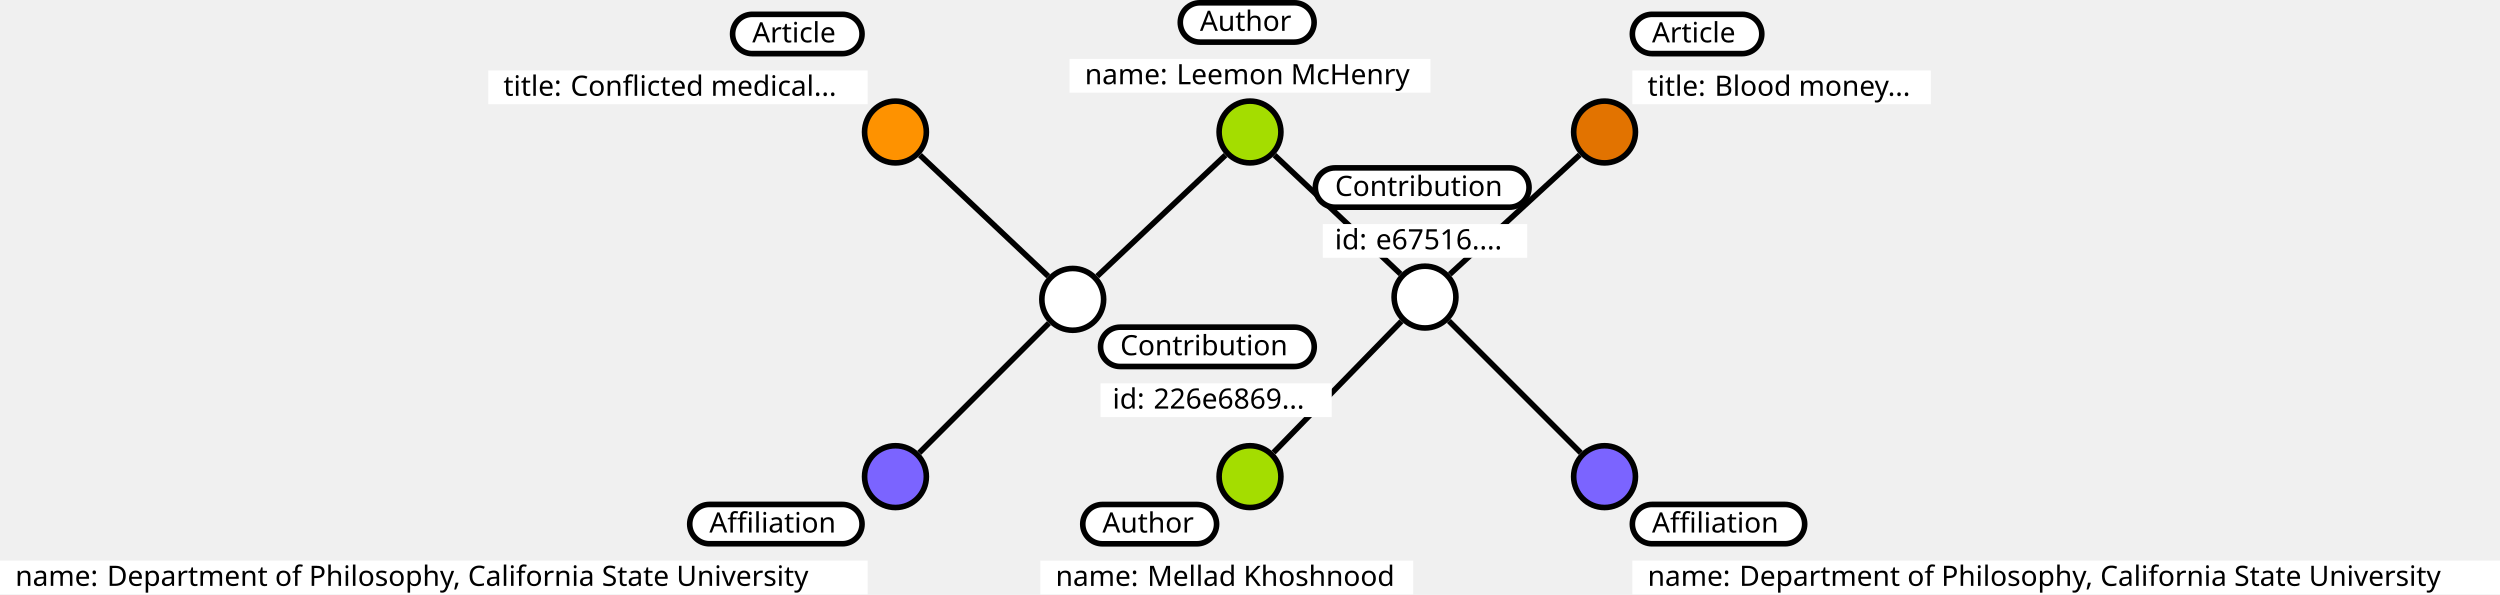
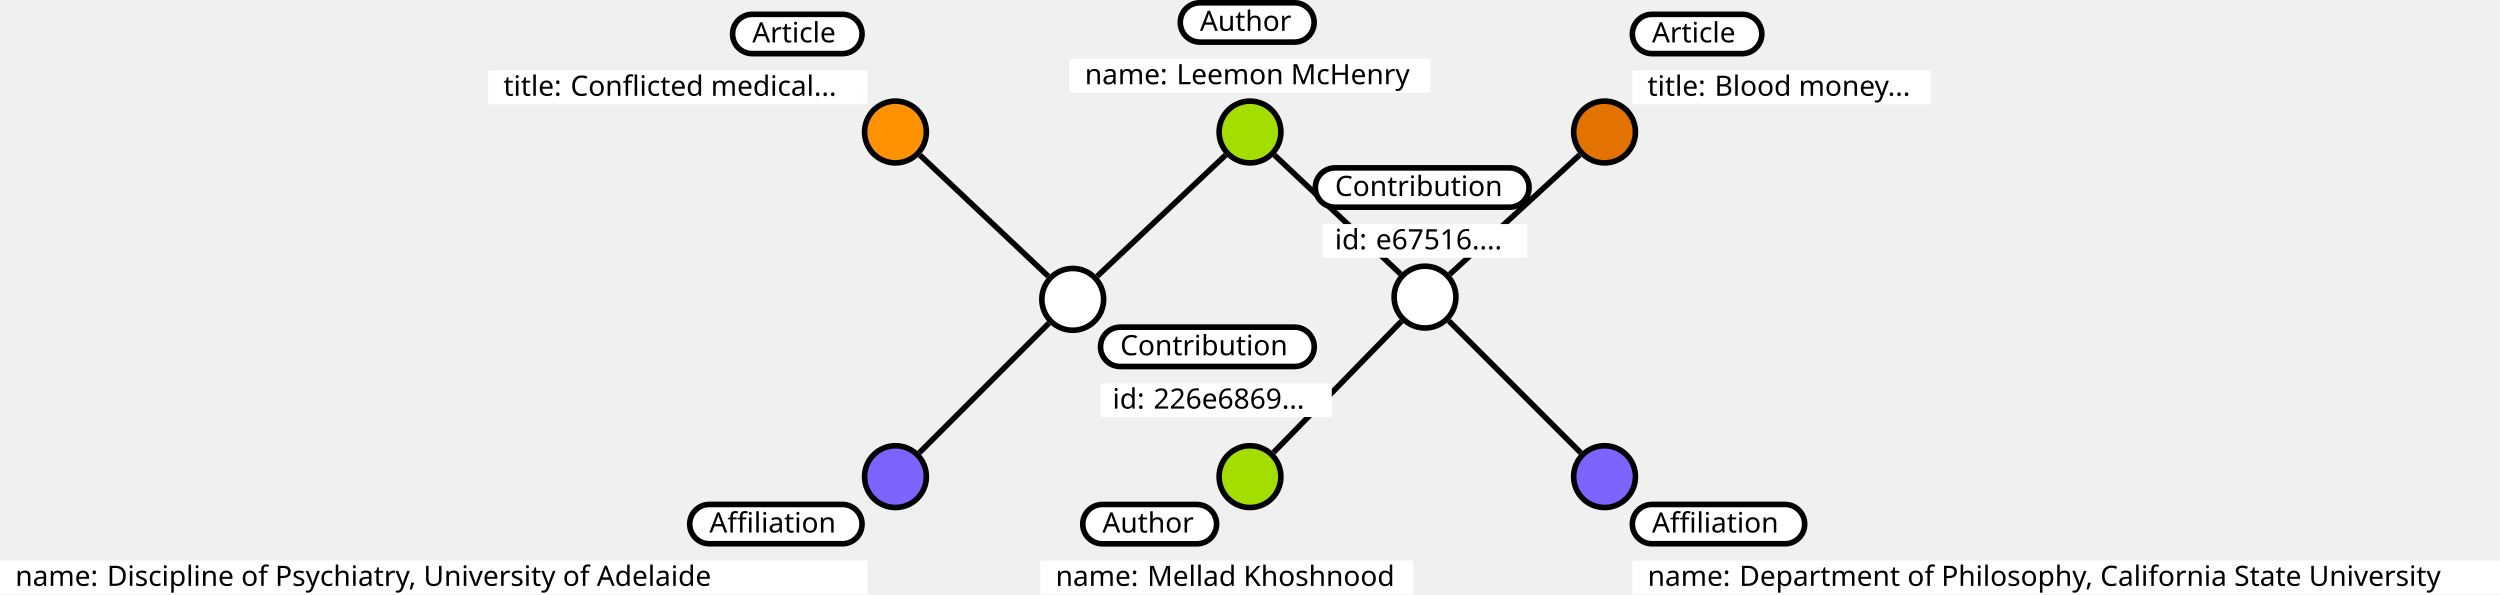
<svg xmlns="http://www.w3.org/2000/svg" width="235.49mm" height="55.985mm" version="1.1" viewBox="0 0 235.49 55.985">
  <defs>
    <style type="text/css" />
  </defs>
  <g transform="translate(17.299 -103.96)">
    <g class="relationship" transform="matrix(.26458 0 0 .26458 82.131 94.263)" stroke="#000" stroke-width="2">
      <g transform="rotate(136.65 17.989 55.579)">
        <path d="m12 0h62.795" />
      </g>
      <g transform="rotate(223.35 31.52 70.399)">
        <path d="m12 0h62.795" />
      </g>
      <g transform="rotate(135 -26.606 72.88)">
        <path d="m12 0h65.256" />
      </g>
      <g transform="rotate(43.331 -70.663 128.95)">
        <path d="m12 0h61.656" />
      </g>
      <g transform="rotate(-42.6 248.41 -97.469)">
        <path d="m12 0h62.835" />
      </g>
      <g transform="rotate(45 -106.15 229.98)">
        <path d="m12 0h66.395" />
      </g>
      <g transform="rotate(-45.732 279.26 21.095)">
        <path d="m12 0h65.262" />
      </g>
    </g>
    <g class="node" transform="matrix(.26458 0 0 .26458 82.131 94.263)">
      <g fill="#fe9200" stroke="#000" stroke-width="2">
        <circle cx="-57" cy="83.646" r="11" />
      </g>
      <g transform="translate(-57 83.646)">
        <g transform="translate(-9.8995 -41.899)">
          <g transform="translate(-48.083)">
            <g fill="#fff" stroke="#000" stroke-width="2">
              <rect width="46.083" height="14" rx="7" ry="7" />
              <text x="7" y="10" fill="#000000" font-family="sans-serif" font-size="10px" stroke="none" xml:space="preserve">Article</text>
            </g>
          </g>
          <g transform="translate(0,20)">
            <g transform="translate(-135.07)" fill="#fff">
              <rect width="135.07" height="12" rx="0" ry="0" />
              <g fill="#000" font-family="sans-serif" font-size="10px" text-anchor="end">
                <text x="26.1" y="9" xml:space="preserve">title:</text>
                <text x="29.283" y="9" text-anchor="start" xml:space="preserve">Conflicted medical...</text>
              </g>
            </g>
          </g>
        </g>
      </g>
      <g fill="#a4dd00" stroke="#000" stroke-width="2">
        <circle cx="69.225" cy="83.643" r="11" />
      </g>
      <g transform="translate(69.225 83.643)">
        <g transform="translate(0,-46)">
          <g transform="translate(-24.825)">
            <g fill="#fff" stroke="#000" stroke-width="2">
              <rect width="47.65" height="14" rx="7" ry="7" />
              <text x="7" y="10" fill="#000000" font-family="sans-serif" font-size="10px" stroke="none" xml:space="preserve">Author</text>
            </g>
          </g>
          <g transform="translate(0,20)">
            <g transform="translate(-64.25)" fill="#fff">
              <rect width="128.5" height="12" rx="0" ry="0" />
              <g fill="#000" font-family="sans-serif" font-size="10px" text-anchor="end">
                <text x="34.9" y="9" xml:space="preserve">name:</text>
                <text x="38.083" y="9" text-anchor="start" xml:space="preserve">Leemon McHenry</text>
              </g>
            </g>
          </g>
        </g>
      </g>
      <g fill="#7b64ff" stroke="#000" stroke-width="2">
        <circle cx="-57" cy="206.34" r="11" />
      </g>
      <g transform="translate(-57 206.34)">
        <g transform="translate(-9.8995 9.8995)">
          <g transform="translate(-63.35)">
            <g fill="#fff" stroke="#000" stroke-width="2">
              <rect width="61.35" height="14" rx="7" ry="7" />
              <text x="7" y="10" fill="#000000" font-family="sans-serif" font-size="10px" stroke="none" xml:space="preserve">Affiliation</text>
            </g>
          </g>
          <g transform="translate(0,20)">
            <g transform="translate(-308.9)" fill="#fff">
              <rect width="308.9" height="12" rx="0" ry="0" />
              <g fill="#000" font-family="sans-serif" font-size="10px" text-anchor="end">
                <text x="34.9" y="9" xml:space="preserve">name:</text>
-                 <text x="38.083" y="9" text-anchor="start" xml:space="preserve">Department of Philosophy, California State University</text>
+                 <text x="38.083" y="9" text-anchor="start" xml:space="preserve">
+                   <tspan x="38.083" y="9">Discipline of Psychiatry, University of Adelaide</tspan>
+                 </text>
              </g>
            </g>
          </g>
        </g>
      </g>
      <g fill="#7b64ff" stroke="#000" stroke-width="2">
        <circle cx="195.45" cy="206.34" r="11" />
      </g>
      <g transform="translate(195.45 206.34)">
        <g transform="translate(9.8995 9.8995)">
          <g fill="#fff" stroke="#000" stroke-width="2">
            <rect width="61.35" height="14" rx="7" ry="7" />
            <text x="7" y="10" fill="#000000" font-family="sans-serif" font-size="10px" stroke="none" xml:space="preserve">Affiliation</text>
          </g>
          <g transform="translate(0,20)">
            <g fill="#fff">
              <rect width="308.9" height="12" rx="0" ry="0" />
              <g fill="#000" font-family="sans-serif" font-size="10px" text-anchor="end">
                <text x="34.9" y="9" xml:space="preserve">name:</text>
                <text x="38.083" y="9" text-anchor="start" xml:space="preserve">Department of Philosophy, California State University</text>
              </g>
            </g>
          </g>
        </g>
      </g>
      <g fill="#e27300" stroke="#000" stroke-width="2">
        <circle cx="195.45" cy="83.646" r="11" />
      </g>
      <g transform="translate(195.45 83.646)">
        <g transform="translate(9.8995 -41.899)">
          <g fill="#fff" stroke="#000" stroke-width="2">
            <rect width="46.083" height="14" rx="7" ry="7" />
            <text x="7" y="10" fill="#000000" font-family="sans-serif" font-size="10px" stroke="none" xml:space="preserve">Article</text>
          </g>
          <g transform="translate(0,20)">
            <g fill="#fff">
              <rect width="106.27" height="12" rx="0" ry="0" />
              <g fill="#000" font-family="sans-serif" font-size="10px" text-anchor="end">
                <text x="26.1" y="9" xml:space="preserve">title:</text>
                <text x="29.283" y="9" text-anchor="start" xml:space="preserve">Blood money...</text>
              </g>
            </g>
          </g>
        </g>
      </g>
      <g fill="#fff" stroke="#000" stroke-width="2">
        <circle cx="6.114" cy="143.23" r="11" />
      </g>
      <g transform="translate(6.1137 143.23)">
        <g transform="translate(9.8995 9.8995)">
          <g fill="#fff" stroke="#000" stroke-width="2">
            <rect width="76.083" height="14" rx="7" ry="7" />
            <text x="7" y="10" fill="#000000" font-family="sans-serif" font-size="10px" stroke="none" xml:space="preserve">Contribution</text>
          </g>
          <g transform="translate(0,20)">
            <g fill="#fff">
              <rect width="82.317" height="12" rx="0" ry="0" />
              <g fill="#000" font-family="sans-serif" font-size="10px" text-anchor="end">
                <text x="15.683" y="9" xml:space="preserve">id:</text>
                <text x="18.867" y="9" text-anchor="start" xml:space="preserve">226e6869...</text>
              </g>
            </g>
          </g>
        </g>
      </g>
      <g fill="#fff" stroke="#000" stroke-width="2">
        <circle cx="131.53" cy="142.42" r="11" />
      </g>
      <g transform="translate(131.53 142.42)">
        <g transform="translate(0,-46)">
          <g transform="translate(-39.042)">
            <g fill="#fff" stroke="#000" stroke-width="2">
              <rect width="76.083" height="14" rx="7" ry="7" />
              <text x="7" y="10" fill="#000000" font-family="sans-serif" font-size="10px" stroke="none" xml:space="preserve">Contribution</text>
            </g>
          </g>
          <g transform="translate(0,20)">
            <g transform="translate(-36.383)" fill="#fff">
              <rect width="72.767" height="12" rx="0" ry="0" />
              <g fill="#000" font-family="sans-serif" font-size="10px" text-anchor="end">
                <text x="15.683" y="9" xml:space="preserve">id:</text>
                <text x="18.867" y="9" text-anchor="start" xml:space="preserve">e67516....</text>
              </g>
            </g>
          </g>
        </g>
      </g>
    </g>
    <g transform="matrix(.26458 0 0 .26458 82.131 94.263)" fill="#a4dd00" stroke="#000" stroke-width="2">
      <circle cx="69.225" cy="206.34" r="11" />
    </g>
    <g transform="matrix(.26458 0 0 .26458 97.828 151.48)">
      <g transform="translate(-49.65)">
        <g fill="#fff" stroke="#000" stroke-width="2">
          <rect width="47.65" height="14" rx="7" ry="7" />
          <text x="7" y="10" fill="#000000" font-family="sans-serif" font-size="10px" stroke="none" xml:space="preserve">Author</text>
        </g>
      </g>
    </g>
    <g transform="matrix(.26458 0 0 .26458 115.82 156.77)">
      <g transform="translate(-132.75)" fill="#fff">
        <rect width="132.75" height="12" rx="0" ry="0" />
        <g fill="#000" font-family="sans-serif" font-size="10px" text-anchor="end">
          <text x="34.9" y="9" xml:space="preserve">name:</text>
          <text x="38.083" y="9" text-anchor="start" xml:space="preserve">Mellad Khoshnood</text>
        </g>
      </g>
    </g>
  </g>
</svg>
